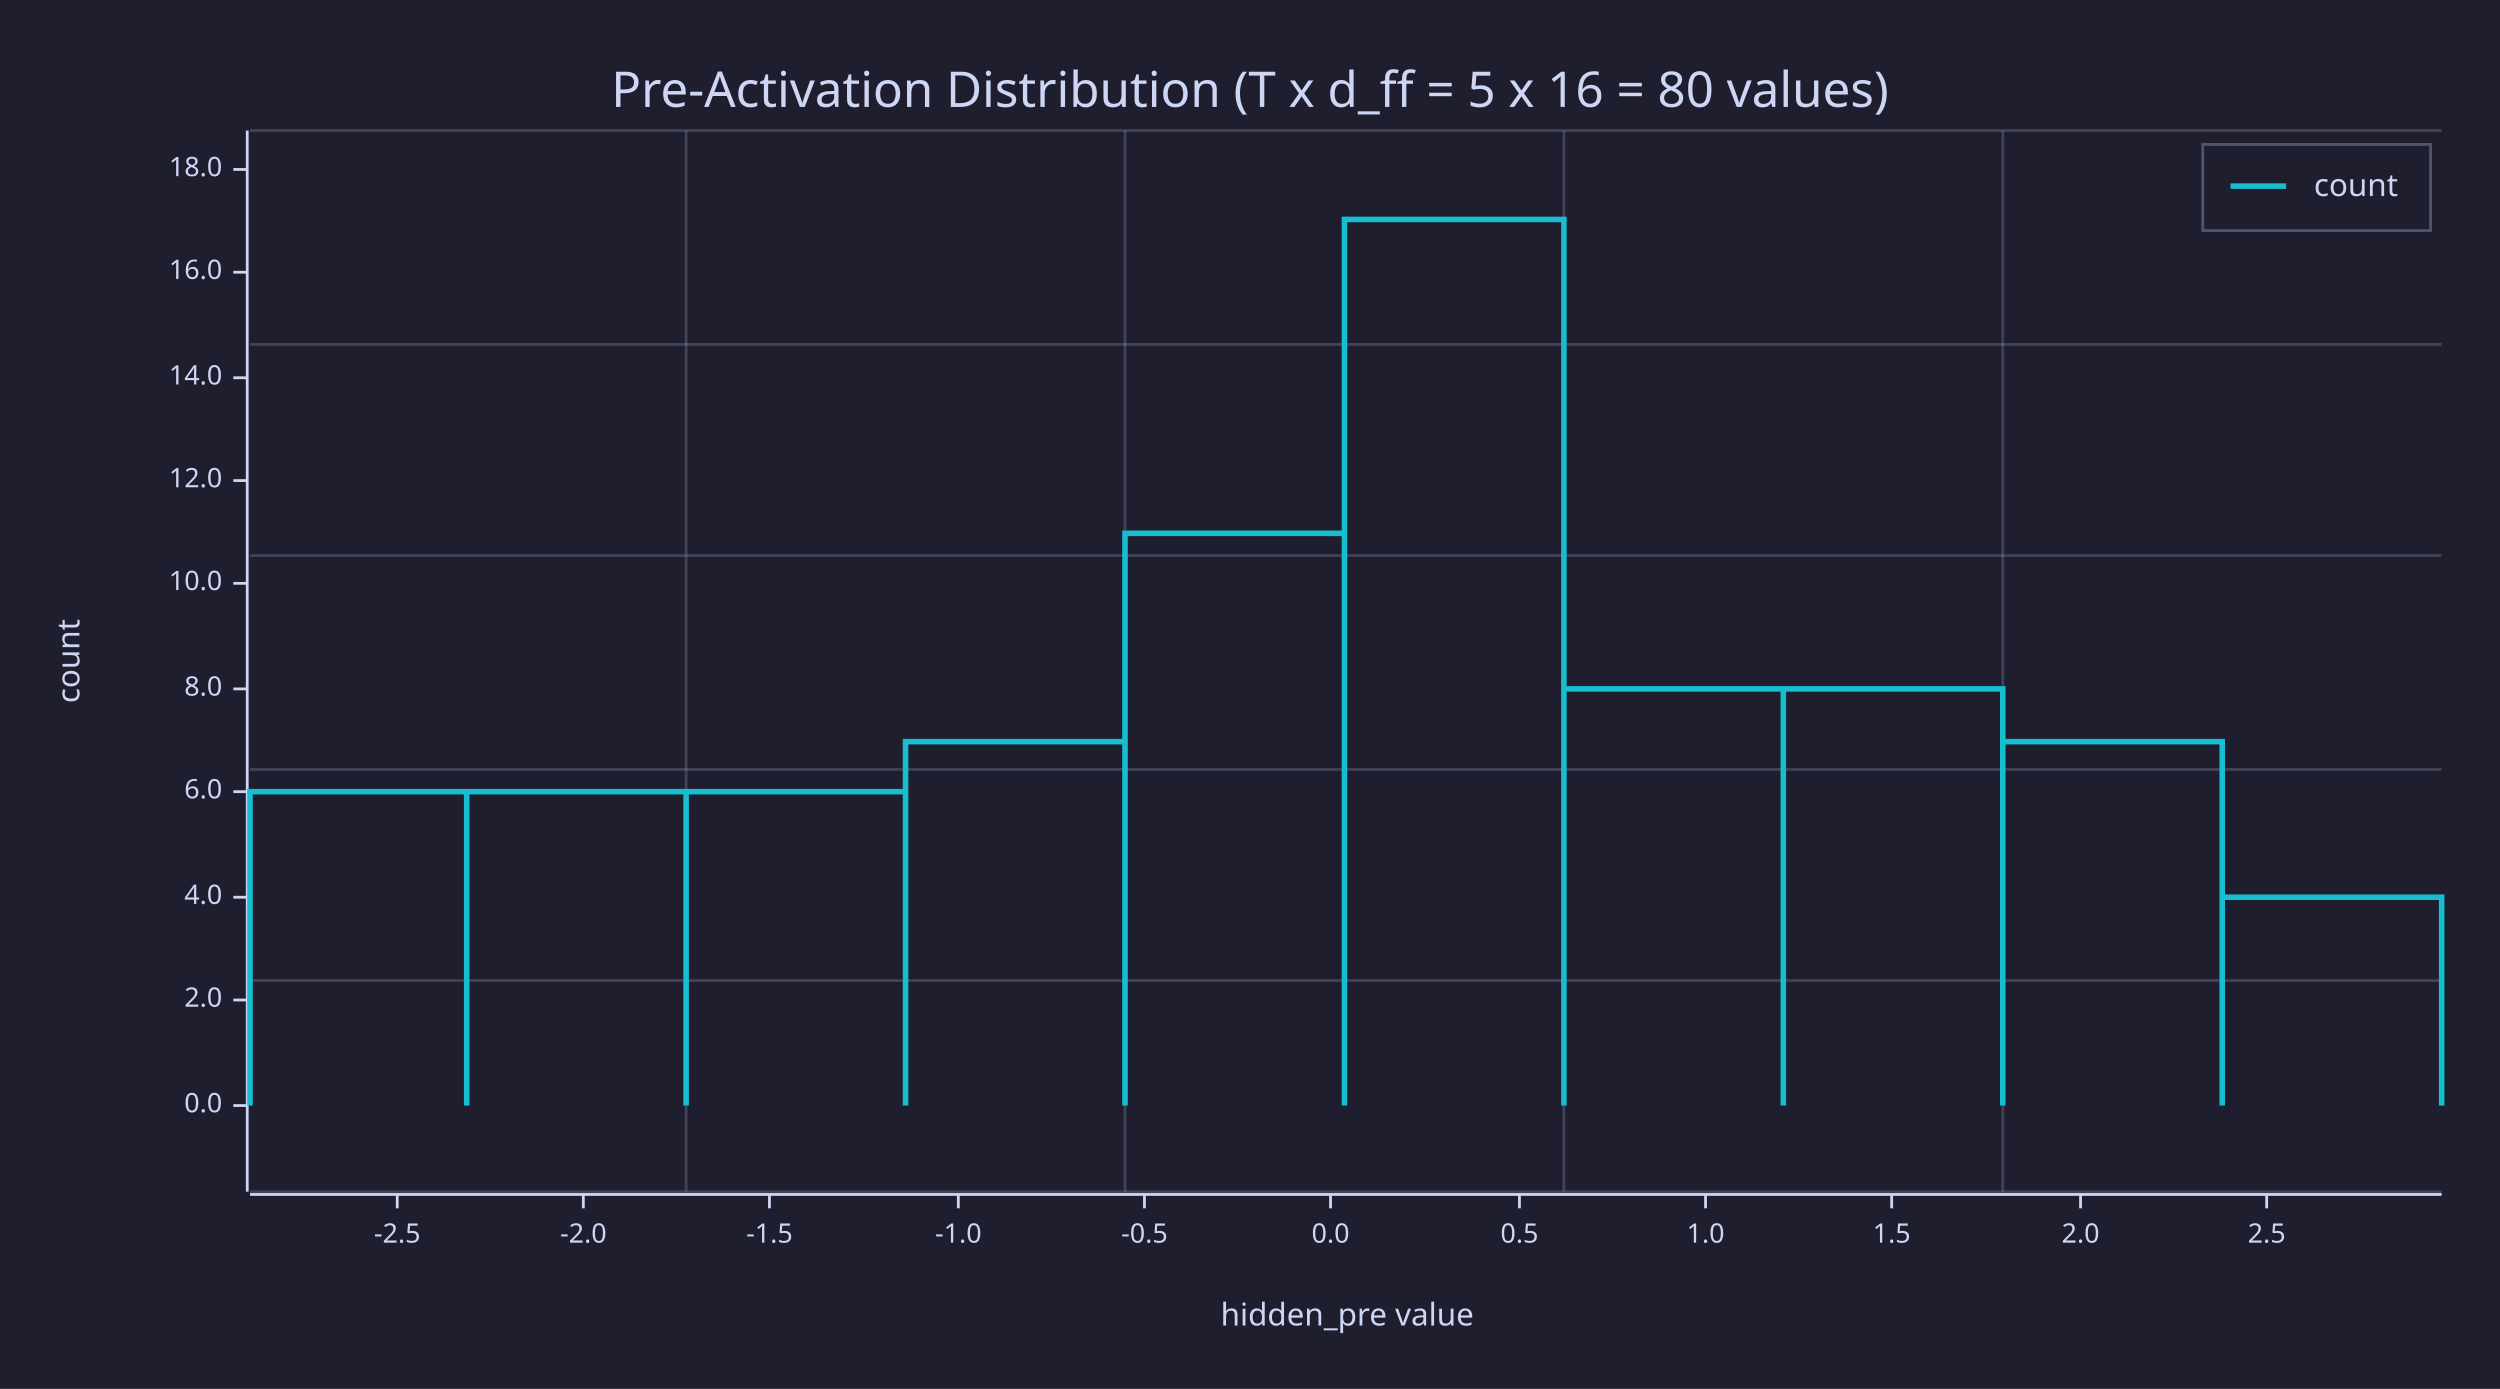
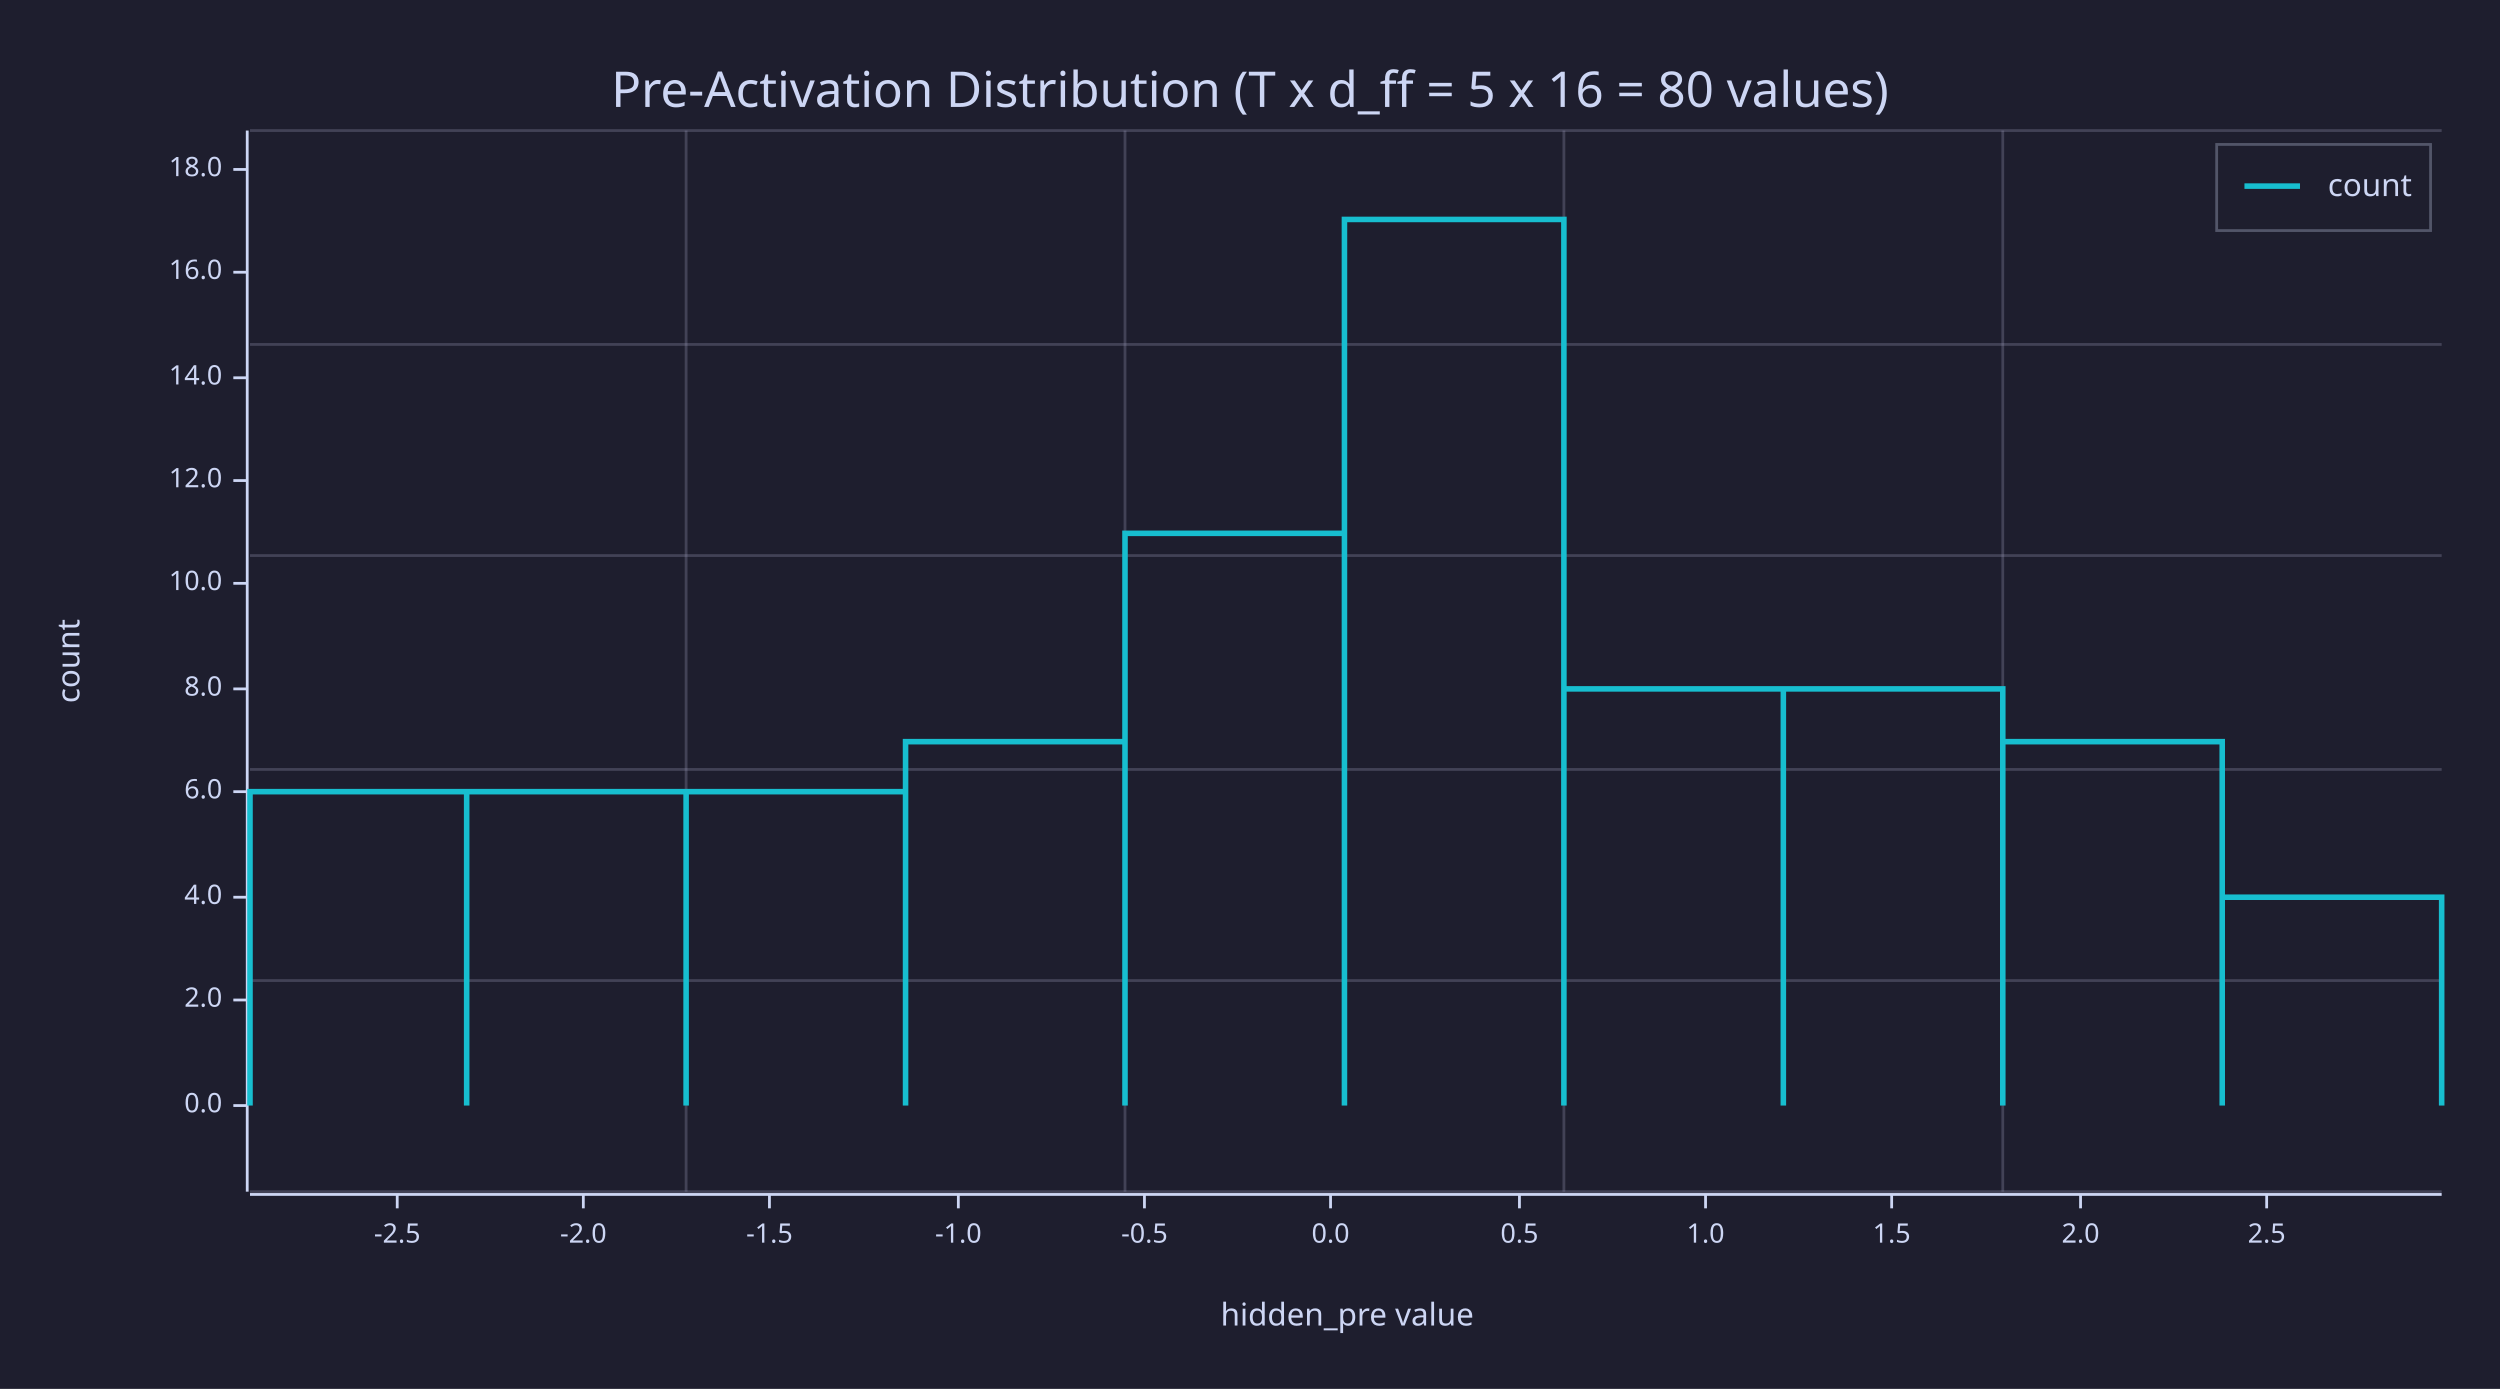
<svg xmlns="http://www.w3.org/2000/svg" width="900" height="500" viewBox="0 0 900 500">
  <rect x="0" y="0" width="900" height="500" opacity="1" fill="#1E1E2E" stroke="none" />
  <text x="450" y="25" dy="0.76em" text-anchor="middle" font-family="sans-serif" font-size="17.742" opacity="1" fill="#CDD6F4">
Pre-Activation Distribution (T x d_ff = 5 x 16 = 80 values)
</text>
  <text x="20" y="238" dy="0.76em" text-anchor="middle" font-family="sans-serif" font-size="11.29" opacity="1" fill="#CDD6F4" transform="rotate(270, 20, 238)">
count
</text>
  <text x="485" y="480" dy="-0.5ex" text-anchor="middle" font-family="sans-serif" font-size="11.29" opacity="1" fill="#CDD6F4">
hidden_pre value
</text>
  <polyline fill="none" opacity="1" stroke="#CDD6F4" stroke-width="1" points="89,47 89,429 " />
  <text x="80" y="398" dy="0.5ex" text-anchor="end" font-family="sans-serif" font-size="9.677" opacity="1" fill="#CDD6F4">
0.0
</text>
  <polyline fill="none" opacity="1" stroke="#CDD6F4" stroke-width="1" points="84,398 89,398 " />
  <text x="80" y="360" dy="0.5ex" text-anchor="end" font-family="sans-serif" font-size="9.677" opacity="1" fill="#CDD6F4">
2.0
</text>
  <polyline fill="none" opacity="1" stroke="#CDD6F4" stroke-width="1" points="84,360 89,360 " />
  <text x="80" y="323" dy="0.5ex" text-anchor="end" font-family="sans-serif" font-size="9.677" opacity="1" fill="#CDD6F4">
4.0
</text>
  <polyline fill="none" opacity="1" stroke="#CDD6F4" stroke-width="1" points="84,323 89,323 " />
  <text x="80" y="285" dy="0.5ex" text-anchor="end" font-family="sans-serif" font-size="9.677" opacity="1" fill="#CDD6F4">
6.0
</text>
  <polyline fill="none" opacity="1" stroke="#CDD6F4" stroke-width="1" points="84,285 89,285 " />
  <text x="80" y="248" dy="0.5ex" text-anchor="end" font-family="sans-serif" font-size="9.677" opacity="1" fill="#CDD6F4">
8.0
</text>
  <polyline fill="none" opacity="1" stroke="#CDD6F4" stroke-width="1" points="84,248 89,248 " />
  <text x="80" y="210" dy="0.5ex" text-anchor="end" font-family="sans-serif" font-size="9.677" opacity="1" fill="#CDD6F4">
10.0
</text>
  <polyline fill="none" opacity="1" stroke="#CDD6F4" stroke-width="1" points="84,210 89,210 " />
  <text x="80" y="173" dy="0.5ex" text-anchor="end" font-family="sans-serif" font-size="9.677" opacity="1" fill="#CDD6F4">
12.0
</text>
  <polyline fill="none" opacity="1" stroke="#CDD6F4" stroke-width="1" points="84,173 89,173 " />
  <text x="80" y="136" dy="0.5ex" text-anchor="end" font-family="sans-serif" font-size="9.677" opacity="1" fill="#CDD6F4">
14.0
</text>
  <polyline fill="none" opacity="1" stroke="#CDD6F4" stroke-width="1" points="84,136 89,136 " />
  <text x="80" y="98" dy="0.5ex" text-anchor="end" font-family="sans-serif" font-size="9.677" opacity="1" fill="#CDD6F4">
16.0
</text>
  <polyline fill="none" opacity="1" stroke="#CDD6F4" stroke-width="1" points="84,98 89,98 " />
  <text x="80" y="61" dy="0.5ex" text-anchor="end" font-family="sans-serif" font-size="9.677" opacity="1" fill="#CDD6F4">
18.0
</text>
  <polyline fill="none" opacity="1" stroke="#CDD6F4" stroke-width="1" points="84,61 89,61 " />
  <polyline fill="none" opacity="1" stroke="#CDD6F4" stroke-width="1" points="90,430 879,430 " />
  <text x="143" y="440" dy="0.76em" text-anchor="middle" font-family="sans-serif" font-size="9.677" opacity="1" fill="#CDD6F4">
-2.5
</text>
  <polyline fill="none" opacity="1" stroke="#CDD6F4" stroke-width="1" points="143,430 143,435 " />
  <text x="210" y="440" dy="0.76em" text-anchor="middle" font-family="sans-serif" font-size="9.677" opacity="1" fill="#CDD6F4">
-2.0
</text>
  <polyline fill="none" opacity="1" stroke="#CDD6F4" stroke-width="1" points="210,430 210,435 " />
  <text x="277" y="440" dy="0.76em" text-anchor="middle" font-family="sans-serif" font-size="9.677" opacity="1" fill="#CDD6F4">
-1.5
</text>
  <polyline fill="none" opacity="1" stroke="#CDD6F4" stroke-width="1" points="277,430 277,435 " />
  <text x="345" y="440" dy="0.76em" text-anchor="middle" font-family="sans-serif" font-size="9.677" opacity="1" fill="#CDD6F4">
-1.0
</text>
  <polyline fill="none" opacity="1" stroke="#CDD6F4" stroke-width="1" points="345,430 345,435 " />
  <text x="412" y="440" dy="0.76em" text-anchor="middle" font-family="sans-serif" font-size="9.677" opacity="1" fill="#CDD6F4">
-0.5
</text>
  <polyline fill="none" opacity="1" stroke="#CDD6F4" stroke-width="1" points="412,430 412,435 " />
  <text x="479" y="440" dy="0.76em" text-anchor="middle" font-family="sans-serif" font-size="9.677" opacity="1" fill="#CDD6F4">
0.0
</text>
  <polyline fill="none" opacity="1" stroke="#CDD6F4" stroke-width="1" points="479,430 479,435 " />
  <text x="547" y="440" dy="0.76em" text-anchor="middle" font-family="sans-serif" font-size="9.677" opacity="1" fill="#CDD6F4">
0.5
</text>
  <polyline fill="none" opacity="1" stroke="#CDD6F4" stroke-width="1" points="547,430 547,435 " />
  <text x="614" y="440" dy="0.76em" text-anchor="middle" font-family="sans-serif" font-size="9.677" opacity="1" fill="#CDD6F4">
1.0
</text>
  <polyline fill="none" opacity="1" stroke="#CDD6F4" stroke-width="1" points="614,430 614,435 " />
  <text x="681" y="440" dy="0.76em" text-anchor="middle" font-family="sans-serif" font-size="9.677" opacity="1" fill="#CDD6F4">
1.5
</text>
  <polyline fill="none" opacity="1" stroke="#CDD6F4" stroke-width="1" points="681,430 681,435 " />
  <text x="749" y="440" dy="0.76em" text-anchor="middle" font-family="sans-serif" font-size="9.677" opacity="1" fill="#CDD6F4">
2.0
</text>
  <polyline fill="none" opacity="1" stroke="#CDD6F4" stroke-width="1" points="749,430 749,435 " />
  <text x="816" y="440" dy="0.76em" text-anchor="middle" font-family="sans-serif" font-size="9.677" opacity="1" fill="#CDD6F4">
2.5
</text>
  <polyline fill="none" opacity="1" stroke="#CDD6F4" stroke-width="1" points="816,430 816,435 " />
  <polyline fill="none" opacity="0.3" stroke="#9696B4" stroke-width="1" points="90,429 879,429 " />
  <polyline fill="none" opacity="0.3" stroke="#9696B4" stroke-width="1" points="90,353 879,353 " />
  <polyline fill="none" opacity="0.3" stroke="#9696B4" stroke-width="1" points="90,277 879,277 " />
  <polyline fill="none" opacity="0.3" stroke="#9696B4" stroke-width="1" points="90,200 879,200 " />
  <polyline fill="none" opacity="0.3" stroke="#9696B4" stroke-width="1" points="90,124 879,124 " />
  <polyline fill="none" opacity="0.3" stroke="#9696B4" stroke-width="1" points="90,47 879,47 " />
  <polyline fill="none" opacity="0.3" stroke="#9696B4" stroke-width="1" points="247,429 247,47 " />
  <polyline fill="none" opacity="0.3" stroke="#9696B4" stroke-width="1" points="405,429 405,47 " />
  <polyline fill="none" opacity="0.3" stroke="#9696B4" stroke-width="1" points="563,429 563,47 " />
  <polyline fill="none" opacity="0.3" stroke="#9696B4" stroke-width="1" points="721,429 721,47 " />
  <polyline fill="none" opacity="1" stroke="#17BECF" stroke-width="2" points="90,398 90,285 168,285 168,398 168,398 168,285 247,285 247,398 247,398 247,285 326,285 326,398 326,398 326,267 405,267 405,398 405,398 405,192 484,192 484,398 484,398 484,79 563,79 563,398 563,398 563,248 642,248 642,398 642,398 642,248 721,248 721,398 721,398 721,267 800,267 800,398 800,398 800,323 879,323 879,398 " />
-   <rect x="793" y="52" width="82" height="31" opacity="0.85" fill="#1E1E2E" stroke="none" />
-   <rect x="793" y="52" width="82" height="31" opacity="0.3" fill="none" stroke="#CDD6F4" />
-   <text x="833" y="62" dy="0.76em" text-anchor="start" font-family="sans-serif" font-size="11.29" opacity="1" fill="#CDD6F4">
+   <rect x="798" y="52" width="77" height="31" opacity="0.85" fill="#1E1E2E" stroke="none" />
+   <rect x="798" y="52" width="77" height="31" opacity="0.3" fill="none" stroke="#CDD6F4" />
+   <text x="838" y="62" dy="0.76em" text-anchor="start" font-family="sans-serif" font-size="11.29" opacity="1" fill="#CDD6F4">
count
</text>
-   <polyline fill="none" opacity="1" stroke="#17BECF" stroke-width="2" points="803,67 823,67 " />
+   <polyline fill="none" opacity="1" stroke="#17BECF" stroke-width="2" points="808,67 828,67 " />
</svg>
